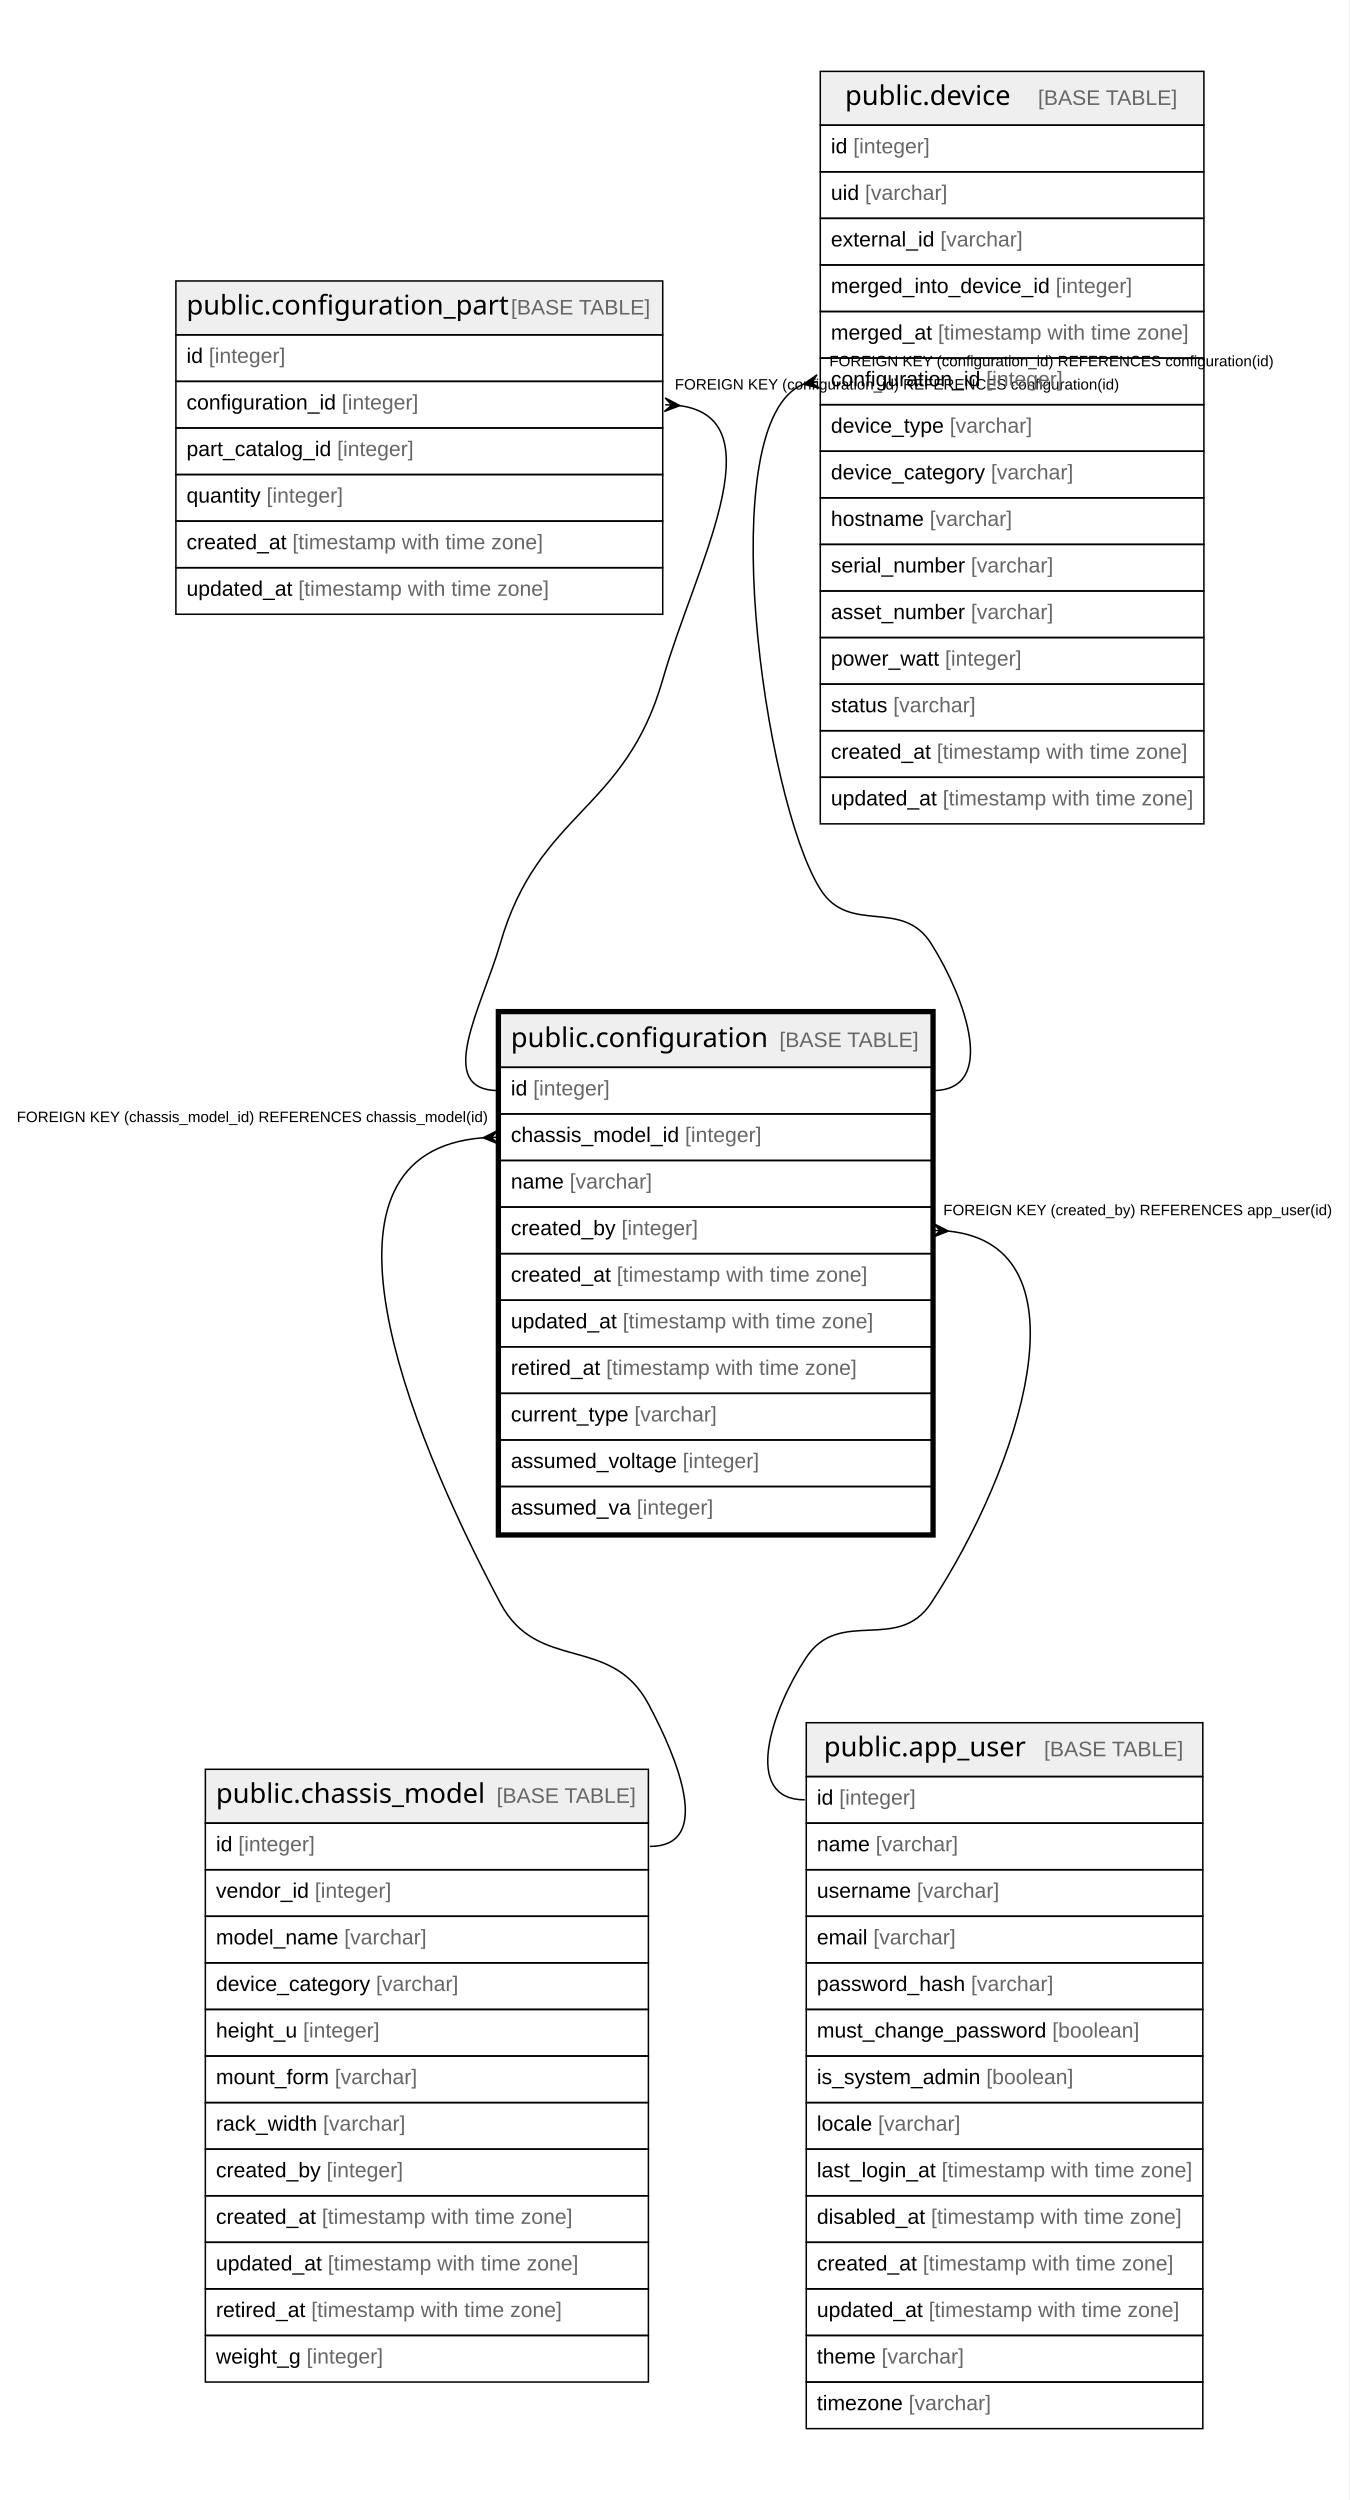
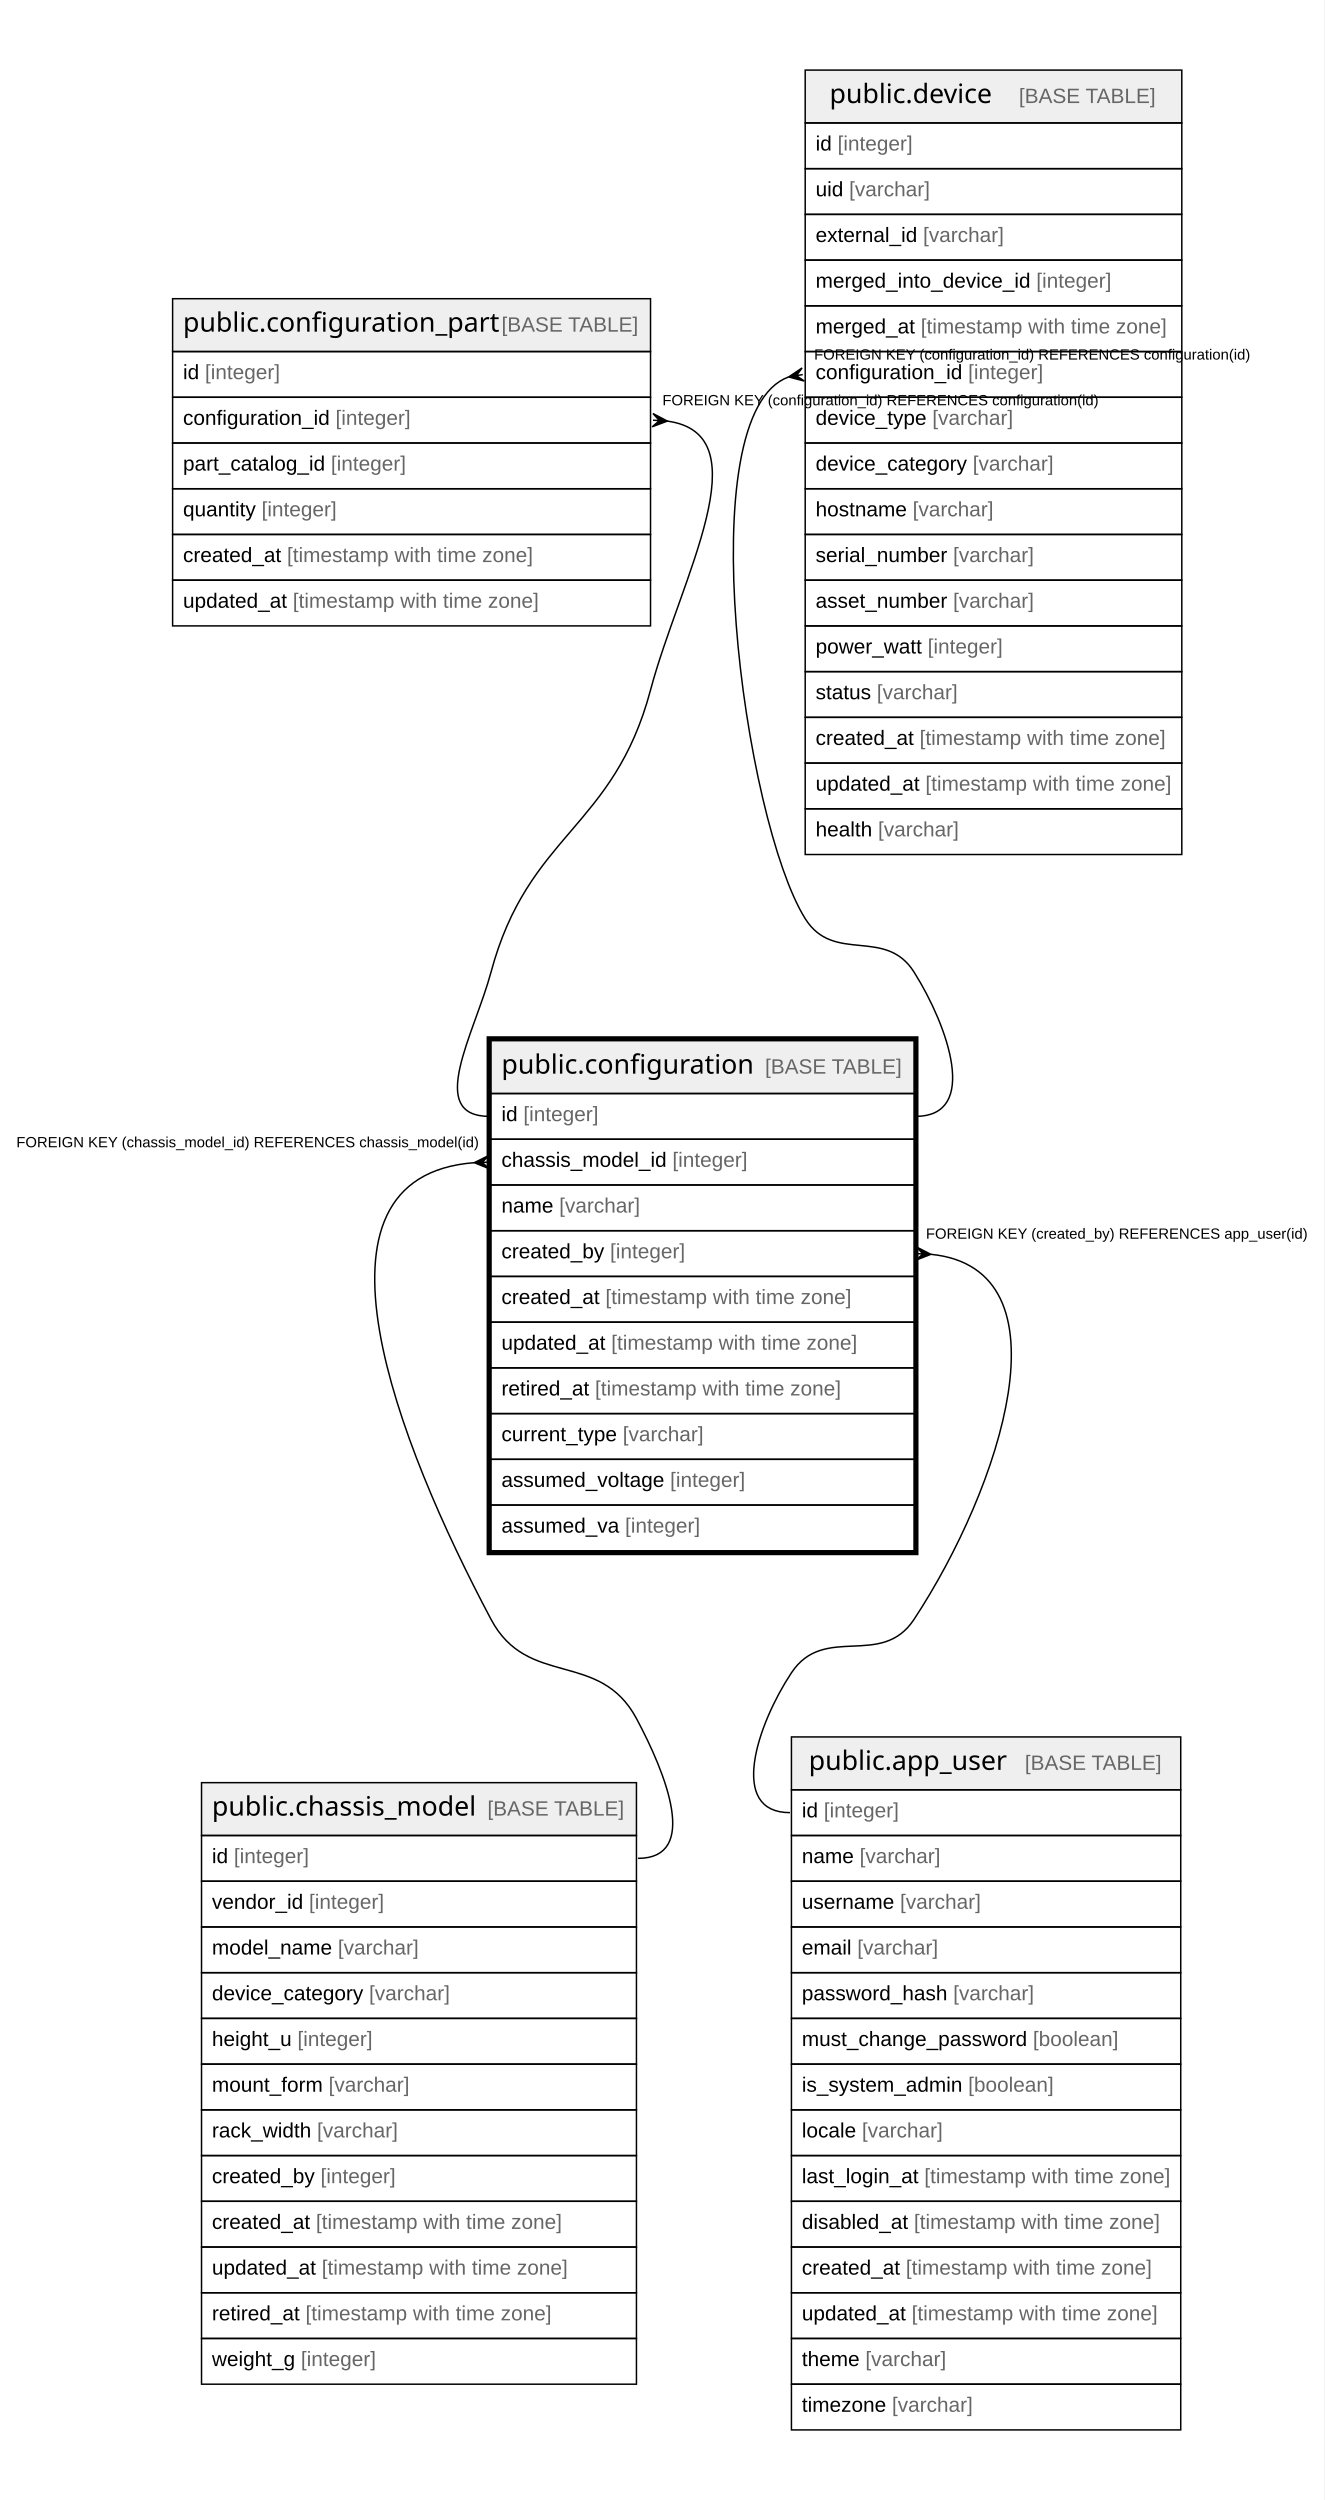
- <svg xmlns="http://www.w3.org/2000/svg" width="892pt" height="1653pt" viewBox="0.00 0.00 892.01 1653.20">
-   <g id="graph0" class="graph" transform="scale(1 1) rotate(0) translate(4 1649.2)">
-     <polygon fill="white" stroke="none" points="-4,4 -4,-1649.2 888.01,-1649.2 888.01,4 -4,4" />
+ <svg xmlns="http://www.w3.org/2000/svg" width="892pt" height="1684pt" viewBox="0.00 0.00 892.01 1684.00">
+   <g id="graph0" class="graph" transform="scale(1 1) rotate(0) translate(4 1680)">
+     <polygon fill="white" stroke="none" points="-4,4 -4,-1680 888.01,-1680 888.01,4 -4,4" />
    <g id="node1" class="node">
      <polygon fill="#efefef" stroke="none" points="326.76,-943.4 326.76,-979 611.71,-979 611.71,-943.4 326.76,-943.4" />
      <polygon fill="none" stroke="black" points="326.76,-943.4 326.76,-979 611.71,-979 611.71,-943.4 326.76,-943.4" />
      <text text-anchor="start" x="333.76" y="-956.8" font-family="Arial Bold" font-size="18.00">public.configuration</text>
      <text text-anchor="start" x="480.22" y="-956.8" font-family="Arial" font-size="14.00">    </text>
      <text text-anchor="start" x="511.34" y="-956.8" font-family="Arial" font-size="14.00" fill="#666666">[BASE TABLE]</text>
      <polygon fill="none" stroke="black" points="326.76,-912.6 326.76,-943.4 611.71,-943.4 611.71,-912.6 326.76,-912.6" />
      <text text-anchor="start" x="333.76" y="-924.8" font-family="Arial" font-size="14.00">id </text>
      <text text-anchor="start" x="348.54" y="-924.8" font-family="Arial" font-size="14.00" fill="#666666">[integer]</text>
      <polygon fill="none" stroke="black" points="326.76,-881.8 326.76,-912.6 611.71,-912.6 611.71,-881.8 326.76,-881.8" />
      <text text-anchor="start" x="333.76" y="-894" font-family="Arial" font-size="14.00">chassis_model_id </text>
      <text text-anchor="start" x="448.93" y="-894" font-family="Arial" font-size="14.00" fill="#666666">[integer]</text>
      <polygon fill="none" stroke="black" points="326.76,-851 326.76,-881.8 611.71,-881.8 611.71,-851 326.76,-851" />
      <text text-anchor="start" x="333.76" y="-863.2" font-family="Arial" font-size="14.00">name </text>
      <text text-anchor="start" x="372.67" y="-863.2" font-family="Arial" font-size="14.00" fill="#666666">[varchar]</text>
      <polygon fill="none" stroke="black" points="326.76,-820.2 326.76,-851 611.71,-851 611.71,-820.2 326.76,-820.2" />
      <text text-anchor="start" x="333.76" y="-832.4" font-family="Arial" font-size="14.00">created_by </text>
      <text text-anchor="start" x="406.92" y="-832.4" font-family="Arial" font-size="14.00" fill="#666666">[integer]</text>
      <polygon fill="none" stroke="black" points="326.76,-789.4 326.76,-820.2 611.71,-820.2 611.71,-789.4 326.76,-789.4" />
      <text text-anchor="start" x="333.76" y="-801.6" font-family="Arial" font-size="14.00">created_at </text>
      <text text-anchor="start" x="403.81" y="-801.6" font-family="Arial" font-size="14.00" fill="#666666">[timestamp with time zone]</text>
      <polygon fill="none" stroke="black" points="326.76,-758.6 326.76,-789.4 611.71,-789.4 611.71,-758.6 326.76,-758.6" />
      <text text-anchor="start" x="333.76" y="-770.8" font-family="Arial" font-size="14.00">updated_at </text>
      <text text-anchor="start" x="407.72" y="-770.8" font-family="Arial" font-size="14.00" fill="#666666">[timestamp with time zone]</text>
      <polygon fill="none" stroke="black" points="326.76,-727.8 326.76,-758.6 611.71,-758.6 611.71,-727.8 326.76,-727.8" />
      <text text-anchor="start" x="333.76" y="-740" font-family="Arial" font-size="14.00">retired_at </text>
      <text text-anchor="start" x="396.79" y="-740" font-family="Arial" font-size="14.00" fill="#666666">[timestamp with time zone]</text>
      <polygon fill="none" stroke="black" points="326.76,-697 326.76,-727.8 611.71,-727.8 611.71,-697 326.76,-697" />
      <text text-anchor="start" x="333.76" y="-709.2" font-family="Arial" font-size="14.00">current_type </text>
      <text text-anchor="start" x="415.47" y="-709.2" font-family="Arial" font-size="14.00" fill="#666666">[varchar]</text>
      <polygon fill="none" stroke="black" points="326.76,-666.2 326.76,-697 611.71,-697 611.71,-666.2 326.76,-666.2" />
      <text text-anchor="start" x="333.76" y="-678.4" font-family="Arial" font-size="14.00">assumed_voltage </text>
      <text text-anchor="start" x="447.38" y="-678.4" font-family="Arial" font-size="14.00" fill="#666666">[integer]</text>
      <polygon fill="none" stroke="black" points="326.76,-635.4 326.76,-666.2 611.71,-666.2 611.71,-635.4 326.76,-635.4" />
      <text text-anchor="start" x="333.76" y="-647.6" font-family="Arial" font-size="14.00">assumed_va </text>
      <text text-anchor="start" x="417.03" y="-647.6" font-family="Arial" font-size="14.00" fill="#666666">[integer]</text>
      <polygon fill="none" stroke="black" stroke-width="3" points="325.26,-633.9 325.26,-980.5 613.21,-980.5 613.21,-633.9 325.26,-633.9" />
    </g>
    <g id="node4" class="node">
      <polygon fill="#efefef" stroke="none" points="131.75,-443.6 131.75,-479.2 424.72,-479.2 424.72,-443.6 131.75,-443.6" />
      <polygon fill="none" stroke="black" points="131.75,-443.6 131.75,-479.2 424.72,-479.2 424.72,-443.6 131.75,-443.6" />
      <text text-anchor="start" x="138.75" y="-457" font-family="Arial Bold" font-size="18.00">public.chassis_model</text>
      <text text-anchor="start" x="293.23" y="-457" font-family="Arial" font-size="14.00">    </text>
      <text text-anchor="start" x="324.34" y="-457" font-family="Arial" font-size="14.00" fill="#666666">[BASE TABLE]</text>
      <polygon fill="none" stroke="black" points="131.75,-412.8 131.75,-443.6 424.72,-443.6 424.72,-412.8 131.75,-412.8" />
      <text text-anchor="start" x="138.75" y="-425" font-family="Arial" font-size="14.00">id </text>
      <text text-anchor="start" x="153.54" y="-425" font-family="Arial" font-size="14.00" fill="#666666">[integer]</text>
      <polygon fill="none" stroke="black" points="131.75,-382 131.75,-412.8 424.72,-412.8 424.72,-382 131.75,-382" />
      <text text-anchor="start" x="138.75" y="-394.2" font-family="Arial" font-size="14.00">vendor_id </text>
      <text text-anchor="start" x="204.13" y="-394.2" font-family="Arial" font-size="14.00" fill="#666666">[integer]</text>
      <polygon fill="none" stroke="black" points="131.75,-351.2 131.75,-382 424.72,-382 424.72,-351.2 131.75,-351.2" />
      <text text-anchor="start" x="138.75" y="-363.4" font-family="Arial" font-size="14.00">model_name </text>
      <text text-anchor="start" x="223.58" y="-363.4" font-family="Arial" font-size="14.00" fill="#666666">[varchar]</text>
      <polygon fill="none" stroke="black" points="131.75,-320.4 131.75,-351.2 424.72,-351.2 424.72,-320.4 131.75,-320.4" />
      <text text-anchor="start" x="138.75" y="-332.6" font-family="Arial" font-size="14.00">device_category </text>
      <text text-anchor="start" x="244.59" y="-332.6" font-family="Arial" font-size="14.00" fill="#666666">[varchar]</text>
      <polygon fill="none" stroke="black" points="131.75,-289.6 131.75,-320.4 424.72,-320.4 424.72,-289.6 131.75,-289.6" />
      <text text-anchor="start" x="138.75" y="-301.8" font-family="Arial" font-size="14.00">height_u </text>
      <text text-anchor="start" x="196.36" y="-301.8" font-family="Arial" font-size="14.00" fill="#666666">[integer]</text>
      <polygon fill="none" stroke="black" points="131.75,-258.8 131.75,-289.6 424.72,-289.6 424.72,-258.8 131.75,-258.8" />
      <text text-anchor="start" x="138.75" y="-271" font-family="Arial" font-size="14.00">mount_form </text>
      <text text-anchor="start" x="217.34" y="-271" font-family="Arial" font-size="14.00" fill="#666666">[varchar]</text>
      <polygon fill="none" stroke="black" points="131.75,-228 131.75,-258.8 424.72,-258.8 424.72,-228 131.75,-228" />
      <text text-anchor="start" x="138.75" y="-240.2" font-family="Arial" font-size="14.00">rack_width </text>
      <text text-anchor="start" x="209.56" y="-240.2" font-family="Arial" font-size="14.00" fill="#666666">[varchar]</text>
      <polygon fill="none" stroke="black" points="131.75,-197.2 131.75,-228 424.72,-228 424.72,-197.2 131.75,-197.2" />
      <text text-anchor="start" x="138.75" y="-209.4" font-family="Arial" font-size="14.00">created_by </text>
      <text text-anchor="start" x="211.91" y="-209.4" font-family="Arial" font-size="14.00" fill="#666666">[integer]</text>
      <polygon fill="none" stroke="black" points="131.75,-166.4 131.75,-197.2 424.72,-197.2 424.72,-166.4 131.75,-166.4" />
      <text text-anchor="start" x="138.75" y="-178.6" font-family="Arial" font-size="14.00">created_at </text>
      <text text-anchor="start" x="208.8" y="-178.6" font-family="Arial" font-size="14.00" fill="#666666">[timestamp with time zone]</text>
      <polygon fill="none" stroke="black" points="131.75,-135.6 131.75,-166.4 424.72,-166.4 424.72,-135.6 131.75,-135.6" />
      <text text-anchor="start" x="138.75" y="-147.8" font-family="Arial" font-size="14.00">updated_at </text>
      <text text-anchor="start" x="212.71" y="-147.8" font-family="Arial" font-size="14.00" fill="#666666">[timestamp with time zone]</text>
      <polygon fill="none" stroke="black" points="131.75,-104.8 131.75,-135.6 424.72,-135.6 424.72,-104.8 131.75,-104.8" />
      <text text-anchor="start" x="138.75" y="-117" font-family="Arial" font-size="14.00">retired_at </text>
      <text text-anchor="start" x="201.78" y="-117" font-family="Arial" font-size="14.00" fill="#666666">[timestamp with time zone]</text>
      <polygon fill="none" stroke="black" points="131.75,-74 131.75,-104.8 424.72,-104.8 424.72,-74 131.75,-74" />
      <text text-anchor="start" x="138.75" y="-86.2" font-family="Arial" font-size="14.00">weight_g </text>
      <text text-anchor="start" x="198.68" y="-86.2" font-family="Arial" font-size="14.00" fill="#666666">[integer]</text>
    </g>
    <g id="edge3" class="edge">
      <path fill="none" stroke="black" d="M315.36,-896.81C192.75,-887.38 264.29,-706.94 326.76,-589.2 351.45,-542.65 399.85,-568.86 424.72,-522.4 444.47,-485.49 467.58,-428.2 425.72,-428.2" />
      <polygon fill="black" stroke="black" points="315.43,-896.82 325.26,-901.68 320.76,-897.01 325.09,-897.18 325.09,-897.18 325.09,-897.18 320.76,-897.01 325.59,-892.69 315.43,-896.82" />
      <text text-anchor="start" x="7" y="-907.2" font-family="Arial" font-size="10.00">FOREIGN KEY (chassis_model_id) REFERENCES chassis_model(id)</text>
    </g>
    <g id="node5" class="node">
      <polygon fill="#efefef" stroke="none" points="529.12,-474.4 529.12,-510 791.35,-510 791.35,-474.4 529.12,-474.4" />
      <polygon fill="none" stroke="black" points="529.12,-474.4 529.12,-510 791.35,-510 791.35,-474.4 529.12,-474.4" />
      <text text-anchor="start" x="540.75" y="-487.8" font-family="Arial Bold" font-size="18.00">public.app_user</text>
      <text text-anchor="start" x="655.22" y="-487.8" font-family="Arial" font-size="14.00">    </text>
      <text text-anchor="start" x="686.34" y="-487.8" font-family="Arial" font-size="14.00" fill="#666666">[BASE TABLE]</text>
      <polygon fill="none" stroke="black" points="529.12,-443.6 529.12,-474.4 791.35,-474.4 791.35,-443.6 529.12,-443.6" />
      <text text-anchor="start" x="536.12" y="-455.8" font-family="Arial" font-size="14.00">id </text>
      <text text-anchor="start" x="550.91" y="-455.8" font-family="Arial" font-size="14.00" fill="#666666">[integer]</text>
      <polygon fill="none" stroke="black" points="529.12,-412.8 529.12,-443.6 791.35,-443.6 791.35,-412.8 529.12,-412.8" />
      <text text-anchor="start" x="536.12" y="-425" font-family="Arial" font-size="14.00">name </text>
      <text text-anchor="start" x="575.03" y="-425" font-family="Arial" font-size="14.00" fill="#666666">[varchar]</text>
      <polygon fill="none" stroke="black" points="529.12,-382 529.12,-412.8 791.35,-412.8 791.35,-382 529.12,-382" />
      <text text-anchor="start" x="536.12" y="-394.2" font-family="Arial" font-size="14.00">username </text>
      <text text-anchor="start" x="602.26" y="-394.2" font-family="Arial" font-size="14.00" fill="#666666">[varchar]</text>
      <polygon fill="none" stroke="black" points="529.12,-351.2 529.12,-382 791.35,-382 791.35,-351.2 529.12,-351.2" />
      <text text-anchor="start" x="536.12" y="-363.4" font-family="Arial" font-size="14.00">email </text>
      <text text-anchor="start" x="573.46" y="-363.4" font-family="Arial" font-size="14.00" fill="#666666">[varchar]</text>
      <polygon fill="none" stroke="black" points="529.12,-320.4 529.12,-351.2 791.35,-351.2 791.35,-320.4 529.12,-320.4" />
      <text text-anchor="start" x="536.12" y="-332.6" font-family="Arial" font-size="14.00">password_hash </text>
      <text text-anchor="start" x="638.07" y="-332.6" font-family="Arial" font-size="14.00" fill="#666666">[varchar]</text>
      <polygon fill="none" stroke="black" points="529.12,-289.6 529.12,-320.4 791.35,-320.4 791.35,-289.6 529.12,-289.6" />
      <text text-anchor="start" x="536.12" y="-301.8" font-family="Arial" font-size="14.00">must_change_password </text>
      <text text-anchor="start" x="691.77" y="-301.8" font-family="Arial" font-size="14.00" fill="#666666">[boolean]</text>
      <polygon fill="none" stroke="black" points="529.12,-258.8 529.12,-289.6 791.35,-289.6 791.35,-258.8 529.12,-258.8" />
      <text text-anchor="start" x="536.12" y="-271" font-family="Arial" font-size="14.00">is_system_admin </text>
      <text text-anchor="start" x="648.16" y="-271" font-family="Arial" font-size="14.00" fill="#666666">[boolean]</text>
      <polygon fill="none" stroke="black" points="529.12,-228 529.12,-258.8 791.35,-258.8 791.35,-228 529.12,-228" />
      <text text-anchor="start" x="536.12" y="-240.2" font-family="Arial" font-size="14.00">locale </text>
      <text text-anchor="start" x="576.59" y="-240.2" font-family="Arial" font-size="14.00" fill="#666666">[varchar]</text>
      <polygon fill="none" stroke="black" points="529.12,-197.2 529.12,-228 791.35,-228 791.35,-197.2 529.12,-197.2" />
      <text text-anchor="start" x="536.12" y="-209.4" font-family="Arial" font-size="14.00">last_login_at </text>
      <text text-anchor="start" x="618.62" y="-209.4" font-family="Arial" font-size="14.00" fill="#666666">[timestamp with time zone]</text>
      <polygon fill="none" stroke="black" points="529.12,-166.4 529.12,-197.2 791.35,-197.2 791.35,-166.4 529.12,-166.4" />
      <text text-anchor="start" x="536.12" y="-178.6" font-family="Arial" font-size="14.00">disabled_at </text>
      <text text-anchor="start" x="611.62" y="-178.6" font-family="Arial" font-size="14.00" fill="#666666">[timestamp with time zone]</text>
      <polygon fill="none" stroke="black" points="529.12,-135.6 529.12,-166.4 791.35,-166.4 791.35,-135.6 529.12,-135.6" />
      <text text-anchor="start" x="536.12" y="-147.8" font-family="Arial" font-size="14.00">created_at </text>
      <text text-anchor="start" x="606.17" y="-147.8" font-family="Arial" font-size="14.00" fill="#666666">[timestamp with time zone]</text>
      <polygon fill="none" stroke="black" points="529.12,-104.8 529.12,-135.6 791.35,-135.6 791.35,-104.8 529.12,-104.8" />
      <text text-anchor="start" x="536.12" y="-117" font-family="Arial" font-size="14.00">updated_at </text>
      <text text-anchor="start" x="610.08" y="-117" font-family="Arial" font-size="14.00" fill="#666666">[timestamp with time zone]</text>
      <polygon fill="none" stroke="black" points="529.12,-74 529.12,-104.8 791.35,-104.8 791.35,-74 529.12,-74" />
      <text text-anchor="start" x="536.12" y="-86.2" font-family="Arial" font-size="14.00">theme </text>
      <text text-anchor="start" x="578.92" y="-86.2" font-family="Arial" font-size="14.00" fill="#666666">[varchar]</text>
      <polygon fill="none" stroke="black" points="529.12,-43.2 529.12,-74 791.35,-74 791.35,-43.2 529.12,-43.2" />
      <text text-anchor="start" x="536.12" y="-55.4" font-family="Arial" font-size="14.00">timezone </text>
      <text text-anchor="start" x="596.82" y="-55.4" font-family="Arial" font-size="14.00" fill="#666666">[varchar]</text>
    </g>
    <g id="edge4" class="edge">
      <path fill="none" stroke="black" d="M623.09,-835.1C718.87,-825.38 669.9,-677.65 611.71,-589.2 589.7,-555.75 551.24,-586.58 529.12,-553.2 505.99,-518.3 486.25,-459 528.12,-459" />
      <polygon fill="black" stroke="black" points="623.03,-835.1 612.82,-831.09 617.7,-835.36 613.38,-835.57 613.38,-835.57 613.38,-835.57 617.7,-835.36 613.26,-840.08 623.03,-835.1" />
      <text text-anchor="start" x="619.71" y="-845.6" font-family="Arial" font-size="10.00">FOREIGN KEY (created_by) REFERENCES app_user(id)</text>
    </g>
    <g id="node2" class="node">
-       <polygon fill="#efefef" stroke="none" points="112.27,-1427.8 112.27,-1463.4 434.2,-1463.4 434.2,-1427.8 112.27,-1427.8" />
-       <polygon fill="none" stroke="black" points="112.27,-1427.8 112.27,-1463.4 434.2,-1463.4 434.2,-1427.8 112.27,-1427.8" />
-       <text text-anchor="start" x="119.27" y="-1441.2" font-family="Arial Bold" font-size="18.00">public.configuration_part</text>
-       <text text-anchor="start" x="302.71" y="-1441.2" font-family="Arial" font-size="14.00">    </text>
-       <text text-anchor="start" x="333.83" y="-1441.2" font-family="Arial" font-size="14.00" fill="#666666">[BASE TABLE]</text>
-       <polygon fill="none" stroke="black" points="112.27,-1397 112.27,-1427.8 434.2,-1427.8 434.2,-1397 112.27,-1397" />
-       <text text-anchor="start" x="119.27" y="-1409.2" font-family="Arial" font-size="14.00">id </text>
-       <text text-anchor="start" x="134.05" y="-1409.2" font-family="Arial" font-size="14.00" fill="#666666">[integer]</text>
-       <polygon fill="none" stroke="black" points="112.27,-1366.2 112.27,-1397 434.2,-1397 434.2,-1366.2 112.27,-1366.2" />
-       <text text-anchor="start" x="119.27" y="-1378.4" font-family="Arial" font-size="14.00">configuration_id </text>
-       <text text-anchor="start" x="222" y="-1378.4" font-family="Arial" font-size="14.00" fill="#666666">[integer]</text>
-       <polygon fill="none" stroke="black" points="112.27,-1335.4 112.27,-1366.2 434.2,-1366.2 434.2,-1335.4 112.27,-1335.4" />
-       <text text-anchor="start" x="119.27" y="-1347.6" font-family="Arial" font-size="14.00">part_catalog_id </text>
-       <text text-anchor="start" x="218.89" y="-1347.6" font-family="Arial" font-size="14.00" fill="#666666">[integer]</text>
-       <polygon fill="none" stroke="black" points="112.27,-1304.6 112.27,-1335.4 434.2,-1335.4 434.2,-1304.6 112.27,-1304.6" />
-       <text text-anchor="start" x="119.27" y="-1316.8" font-family="Arial" font-size="14.00">quantity </text>
-       <text text-anchor="start" x="172.19" y="-1316.8" font-family="Arial" font-size="14.00" fill="#666666">[integer]</text>
-       <polygon fill="none" stroke="black" points="112.27,-1273.8 112.27,-1304.6 434.2,-1304.6 434.2,-1273.8 112.27,-1273.8" />
-       <text text-anchor="start" x="119.27" y="-1286" font-family="Arial" font-size="14.00">created_at </text>
-       <text text-anchor="start" x="189.31" y="-1286" font-family="Arial" font-size="14.00" fill="#666666">[timestamp with time zone]</text>
-       <polygon fill="none" stroke="black" points="112.27,-1243 112.27,-1273.8 434.2,-1273.8 434.2,-1243 112.27,-1243" />
-       <text text-anchor="start" x="119.27" y="-1255.2" font-family="Arial" font-size="14.00">updated_at </text>
-       <text text-anchor="start" x="193.22" y="-1255.2" font-family="Arial" font-size="14.00" fill="#666666">[timestamp with time zone]</text>
+       <polygon fill="#efefef" stroke="none" points="112.27,-1443.2 112.27,-1478.8 434.2,-1478.8 434.2,-1443.2 112.27,-1443.2" />
+       <polygon fill="none" stroke="black" points="112.27,-1443.2 112.27,-1478.8 434.2,-1478.8 434.2,-1443.2 112.27,-1443.2" />
+       <text text-anchor="start" x="119.27" y="-1456.6" font-family="Arial Bold" font-size="18.00">public.configuration_part</text>
+       <text text-anchor="start" x="302.71" y="-1456.6" font-family="Arial" font-size="14.00">    </text>
+       <text text-anchor="start" x="333.83" y="-1456.6" font-family="Arial" font-size="14.00" fill="#666666">[BASE TABLE]</text>
+       <polygon fill="none" stroke="black" points="112.27,-1412.4 112.27,-1443.2 434.2,-1443.2 434.2,-1412.4 112.27,-1412.4" />
+       <text text-anchor="start" x="119.27" y="-1424.6" font-family="Arial" font-size="14.00">id </text>
+       <text text-anchor="start" x="134.05" y="-1424.6" font-family="Arial" font-size="14.00" fill="#666666">[integer]</text>
+       <polygon fill="none" stroke="black" points="112.27,-1381.6 112.27,-1412.4 434.2,-1412.4 434.2,-1381.6 112.27,-1381.6" />
+       <text text-anchor="start" x="119.27" y="-1393.8" font-family="Arial" font-size="14.00">configuration_id </text>
+       <text text-anchor="start" x="222" y="-1393.8" font-family="Arial" font-size="14.00" fill="#666666">[integer]</text>
+       <polygon fill="none" stroke="black" points="112.27,-1350.8 112.27,-1381.6 434.2,-1381.6 434.2,-1350.8 112.27,-1350.8" />
+       <text text-anchor="start" x="119.27" y="-1363" font-family="Arial" font-size="14.00">part_catalog_id </text>
+       <text text-anchor="start" x="218.89" y="-1363" font-family="Arial" font-size="14.00" fill="#666666">[integer]</text>
+       <polygon fill="none" stroke="black" points="112.27,-1320 112.27,-1350.8 434.2,-1350.8 434.2,-1320 112.27,-1320" />
+       <text text-anchor="start" x="119.27" y="-1332.2" font-family="Arial" font-size="14.00">quantity </text>
+       <text text-anchor="start" x="172.19" y="-1332.2" font-family="Arial" font-size="14.00" fill="#666666">[integer]</text>
+       <polygon fill="none" stroke="black" points="112.27,-1289.2 112.27,-1320 434.2,-1320 434.2,-1289.2 112.27,-1289.2" />
+       <text text-anchor="start" x="119.27" y="-1301.4" font-family="Arial" font-size="14.00">created_at </text>
+       <text text-anchor="start" x="189.31" y="-1301.4" font-family="Arial" font-size="14.00" fill="#666666">[timestamp with time zone]</text>
+       <polygon fill="none" stroke="black" points="112.27,-1258.4 112.27,-1289.2 434.2,-1289.2 434.2,-1258.4 112.27,-1258.4" />
+       <text text-anchor="start" x="119.27" y="-1270.6" font-family="Arial" font-size="14.00">updated_at </text>
+       <text text-anchor="start" x="193.22" y="-1270.6" font-family="Arial" font-size="14.00" fill="#666666">[timestamp with time zone]</text>
    </g>
    <g id="edge1" class="edge">
-       <path fill="none" stroke="black" d="M445.26,-1380.98C510.72,-1372.3 455.42,-1274 434.2,-1199.8 409.15,-1112.2 352.02,-1112.74 326.76,-1025.2 314.78,-983.69 282.56,-928 325.76,-928" />
-       <polygon fill="black" stroke="black" points="445.52,-1380.97 435.26,-1377.09 440.19,-1381.29 435.87,-1381.56 435.87,-1381.56 435.87,-1381.56 440.19,-1381.29 435.81,-1386.07 445.52,-1380.97" />
-       <text text-anchor="start" x="442.2" y="-1391.6" font-family="Arial" font-size="10.00">FOREIGN KEY (configuration_id) REFERENCES configuration(id)</text>
+       <path fill="none" stroke="black" d="M445.25,-1396.38C510.6,-1387.73 454.05,-1289.78 434.2,-1215.2 409.25,-1121.45 351.93,-1118.89 326.76,-1025.2 315.55,-983.48 282.56,-928 325.76,-928" />
+       <polygon fill="black" stroke="black" points="445.52,-1396.37 435.26,-1392.49 440.19,-1396.69 435.87,-1396.96 435.87,-1396.96 435.87,-1396.96 440.19,-1396.69 435.81,-1401.47 445.52,-1396.37" />
+       <text text-anchor="start" x="442.2" y="-1407" font-family="Arial" font-size="10.00">FOREIGN KEY (configuration_id) REFERENCES configuration(id)</text>
    </g>
    <g id="node3" class="node">
-       <polygon fill="#efefef" stroke="none" points="538.39,-1566.4 538.39,-1602 792.07,-1602 792.07,-1566.4 538.39,-1566.4" />
-       <polygon fill="none" stroke="black" points="538.39,-1566.4 538.39,-1602 792.07,-1602 792.07,-1566.4 538.39,-1566.4" />
-       <text text-anchor="start" x="554.76" y="-1579.8" font-family="Arial Bold" font-size="18.00">public.device</text>
-       <text text-anchor="start" x="651.22" y="-1579.8" font-family="Arial" font-size="14.00">    </text>
-       <text text-anchor="start" x="682.34" y="-1579.8" font-family="Arial" font-size="14.00" fill="#666666">[BASE TABLE]</text>
+       <polygon fill="#efefef" stroke="none" points="538.39,-1597.2 538.39,-1632.8 792.07,-1632.8 792.07,-1597.2 538.39,-1597.2" />
+       <polygon fill="none" stroke="black" points="538.39,-1597.2 538.39,-1632.8 792.07,-1632.8 792.07,-1597.2 538.39,-1597.2" />
+       <text text-anchor="start" x="554.76" y="-1610.6" font-family="Arial Bold" font-size="18.00">public.device</text>
+       <text text-anchor="start" x="651.22" y="-1610.6" font-family="Arial" font-size="14.00">    </text>
+       <text text-anchor="start" x="682.34" y="-1610.6" font-family="Arial" font-size="14.00" fill="#666666">[BASE TABLE]</text>
+       <polygon fill="none" stroke="black" points="538.39,-1566.4 538.39,-1597.2 792.07,-1597.2 792.07,-1566.4 538.39,-1566.4" />
+       <text text-anchor="start" x="545.39" y="-1578.6" font-family="Arial" font-size="14.00">id </text>
+       <text text-anchor="start" x="560.18" y="-1578.6" font-family="Arial" font-size="14.00" fill="#666666">[integer]</text>
      <polygon fill="none" stroke="black" points="538.39,-1535.6 538.39,-1566.4 792.07,-1566.4 792.07,-1535.6 538.39,-1535.6" />
-       <text text-anchor="start" x="545.39" y="-1547.8" font-family="Arial" font-size="14.00">id </text>
-       <text text-anchor="start" x="560.18" y="-1547.8" font-family="Arial" font-size="14.00" fill="#666666">[integer]</text>
+       <text text-anchor="start" x="545.39" y="-1547.8" font-family="Arial" font-size="14.00">uid </text>
+       <text text-anchor="start" x="567.96" y="-1547.8" font-family="Arial" font-size="14.00" fill="#666666">[varchar]</text>
      <polygon fill="none" stroke="black" points="538.39,-1504.8 538.39,-1535.6 792.07,-1535.6 792.07,-1504.8 538.39,-1504.8" />
-       <text text-anchor="start" x="545.39" y="-1517" font-family="Arial" font-size="14.00">uid </text>
-       <text text-anchor="start" x="567.96" y="-1517" font-family="Arial" font-size="14.00" fill="#666666">[varchar]</text>
+       <text text-anchor="start" x="545.39" y="-1517" font-family="Arial" font-size="14.00">external_id </text>
+       <text text-anchor="start" x="617.77" y="-1517" font-family="Arial" font-size="14.00" fill="#666666">[varchar]</text>
      <polygon fill="none" stroke="black" points="538.39,-1474 538.39,-1504.8 792.07,-1504.8 792.07,-1474 538.39,-1474" />
-       <text text-anchor="start" x="545.39" y="-1486.2" font-family="Arial" font-size="14.00">external_id </text>
-       <text text-anchor="start" x="617.77" y="-1486.2" font-family="Arial" font-size="14.00" fill="#666666">[varchar]</text>
+       <text text-anchor="start" x="545.39" y="-1486.2" font-family="Arial" font-size="14.00">merged_into_device_id </text>
+       <text text-anchor="start" x="694.05" y="-1486.2" font-family="Arial" font-size="14.00" fill="#666666">[integer]</text>
      <polygon fill="none" stroke="black" points="538.39,-1443.2 538.39,-1474 792.07,-1474 792.07,-1443.2 538.39,-1443.2" />
-       <text text-anchor="start" x="545.39" y="-1455.4" font-family="Arial" font-size="14.00">merged_into_device_id </text>
-       <text text-anchor="start" x="694.05" y="-1455.4" font-family="Arial" font-size="14.00" fill="#666666">[integer]</text>
+       <text text-anchor="start" x="545.39" y="-1455.4" font-family="Arial" font-size="14.00">merged_at </text>
+       <text text-anchor="start" x="616.21" y="-1455.4" font-family="Arial" font-size="14.00" fill="#666666">[timestamp with time zone]</text>
      <polygon fill="none" stroke="black" points="538.39,-1412.4 538.39,-1443.2 792.07,-1443.2 792.07,-1412.4 538.39,-1412.4" />
-       <text text-anchor="start" x="545.39" y="-1424.6" font-family="Arial" font-size="14.00">merged_at </text>
-       <text text-anchor="start" x="616.21" y="-1424.6" font-family="Arial" font-size="14.00" fill="#666666">[timestamp with time zone]</text>
+       <text text-anchor="start" x="545.39" y="-1424.6" font-family="Arial" font-size="14.00">configuration_id </text>
+       <text text-anchor="start" x="648.13" y="-1424.6" font-family="Arial" font-size="14.00" fill="#666666">[integer]</text>
      <polygon fill="none" stroke="black" points="538.39,-1381.6 538.39,-1412.4 792.07,-1412.4 792.07,-1381.6 538.39,-1381.6" />
-       <text text-anchor="start" x="545.39" y="-1393.8" font-family="Arial" font-size="14.00">configuration_id </text>
-       <text text-anchor="start" x="648.13" y="-1393.8" font-family="Arial" font-size="14.00" fill="#666666">[integer]</text>
+       <text text-anchor="start" x="545.39" y="-1393.8" font-family="Arial" font-size="14.00">device_type </text>
+       <text text-anchor="start" x="624" y="-1393.8" font-family="Arial" font-size="14.00" fill="#666666">[varchar]</text>
      <polygon fill="none" stroke="black" points="538.39,-1350.8 538.39,-1381.6 792.07,-1381.6 792.07,-1350.8 538.39,-1350.8" />
-       <text text-anchor="start" x="545.39" y="-1363" font-family="Arial" font-size="14.00">device_type </text>
-       <text text-anchor="start" x="624" y="-1363" font-family="Arial" font-size="14.00" fill="#666666">[varchar]</text>
+       <text text-anchor="start" x="545.39" y="-1363" font-family="Arial" font-size="14.00">device_category </text>
+       <text text-anchor="start" x="651.23" y="-1363" font-family="Arial" font-size="14.00" fill="#666666">[varchar]</text>
      <polygon fill="none" stroke="black" points="538.39,-1320 538.39,-1350.8 792.07,-1350.8 792.07,-1320 538.39,-1320" />
-       <text text-anchor="start" x="545.39" y="-1332.2" font-family="Arial" font-size="14.00">device_category </text>
-       <text text-anchor="start" x="651.23" y="-1332.2" font-family="Arial" font-size="14.00" fill="#666666">[varchar]</text>
+       <text text-anchor="start" x="545.39" y="-1332.2" font-family="Arial" font-size="14.00">hostname </text>
+       <text text-anchor="start" x="610.76" y="-1332.2" font-family="Arial" font-size="14.00" fill="#666666">[varchar]</text>
      <polygon fill="none" stroke="black" points="538.39,-1289.2 538.39,-1320 792.07,-1320 792.07,-1289.2 538.39,-1289.2" />
-       <text text-anchor="start" x="545.39" y="-1301.4" font-family="Arial" font-size="14.00">hostname </text>
-       <text text-anchor="start" x="610.76" y="-1301.4" font-family="Arial" font-size="14.00" fill="#666666">[varchar]</text>
+       <text text-anchor="start" x="545.39" y="-1301.4" font-family="Arial" font-size="14.00">serial_number </text>
+       <text text-anchor="start" x="637.99" y="-1301.4" font-family="Arial" font-size="14.00" fill="#666666">[varchar]</text>
      <polygon fill="none" stroke="black" points="538.39,-1258.4 538.39,-1289.2 792.07,-1289.2 792.07,-1258.4 538.39,-1258.4" />
-       <text text-anchor="start" x="545.39" y="-1270.6" font-family="Arial" font-size="14.00">serial_number </text>
-       <text text-anchor="start" x="637.99" y="-1270.6" font-family="Arial" font-size="14.00" fill="#666666">[varchar]</text>
+       <text text-anchor="start" x="545.39" y="-1270.6" font-family="Arial" font-size="14.00">asset_number </text>
+       <text text-anchor="start" x="638" y="-1270.6" font-family="Arial" font-size="14.00" fill="#666666">[varchar]</text>
      <polygon fill="none" stroke="black" points="538.39,-1227.6 538.39,-1258.4 792.07,-1258.4 792.07,-1227.6 538.39,-1227.6" />
-       <text text-anchor="start" x="545.39" y="-1239.8" font-family="Arial" font-size="14.00">asset_number </text>
-       <text text-anchor="start" x="638" y="-1239.8" font-family="Arial" font-size="14.00" fill="#666666">[varchar]</text>
+       <text text-anchor="start" x="545.39" y="-1239.8" font-family="Arial" font-size="14.00">power_watt </text>
+       <text text-anchor="start" x="620.87" y="-1239.8" font-family="Arial" font-size="14.00" fill="#666666">[integer]</text>
      <polygon fill="none" stroke="black" points="538.39,-1196.8 538.39,-1227.6 792.07,-1227.6 792.07,-1196.8 538.39,-1196.8" />
-       <text text-anchor="start" x="545.39" y="-1209" font-family="Arial" font-size="14.00">power_watt </text>
-       <text text-anchor="start" x="620.87" y="-1209" font-family="Arial" font-size="14.00" fill="#666666">[integer]</text>
+       <text text-anchor="start" x="545.39" y="-1209" font-family="Arial" font-size="14.00">status </text>
+       <text text-anchor="start" x="586.63" y="-1209" font-family="Arial" font-size="14.00" fill="#666666">[varchar]</text>
      <polygon fill="none" stroke="black" points="538.39,-1166 538.39,-1196.8 792.07,-1196.8 792.07,-1166 538.39,-1166" />
-       <text text-anchor="start" x="545.39" y="-1178.2" font-family="Arial" font-size="14.00">status </text>
-       <text text-anchor="start" x="586.63" y="-1178.2" font-family="Arial" font-size="14.00" fill="#666666">[varchar]</text>
+       <text text-anchor="start" x="545.39" y="-1178.2" font-family="Arial" font-size="14.00">created_at </text>
+       <text text-anchor="start" x="615.44" y="-1178.2" font-family="Arial" font-size="14.00" fill="#666666">[timestamp with time zone]</text>
      <polygon fill="none" stroke="black" points="538.39,-1135.2 538.39,-1166 792.07,-1166 792.07,-1135.2 538.39,-1135.2" />
-       <text text-anchor="start" x="545.39" y="-1147.4" font-family="Arial" font-size="14.00">created_at </text>
-       <text text-anchor="start" x="615.44" y="-1147.4" font-family="Arial" font-size="14.00" fill="#666666">[timestamp with time zone]</text>
+       <text text-anchor="start" x="545.39" y="-1147.4" font-family="Arial" font-size="14.00">updated_at </text>
+       <text text-anchor="start" x="619.35" y="-1147.4" font-family="Arial" font-size="14.00" fill="#666666">[timestamp with time zone]</text>
      <polygon fill="none" stroke="black" points="538.39,-1104.4 538.39,-1135.2 792.07,-1135.2 792.07,-1104.4 538.39,-1104.4" />
-       <text text-anchor="start" x="545.39" y="-1116.6" font-family="Arial" font-size="14.00">updated_at </text>
-       <text text-anchor="start" x="619.35" y="-1116.6" font-family="Arial" font-size="14.00" fill="#666666">[timestamp with time zone]</text>
+       <text text-anchor="start" x="545.39" y="-1116.6" font-family="Arial" font-size="14.00">health </text>
+       <text text-anchor="start" x="587.43" y="-1116.6" font-family="Arial" font-size="14.00" fill="#666666">[varchar]</text>
    </g>
    <g id="edge2" class="edge">
-       <path fill="none" stroke="black" d="M527.24,-1395.11C466.3,-1370.89 500.77,-1121.39 538.39,-1061.2 557.63,-1030.42 592.35,-1055.91 611.71,-1025.2 634.74,-988.65 655.91,-928 612.71,-928" />
-       <polygon fill="black" stroke="black" points="527.23,-1395.11 536.24,-1401.36 532.48,-1396.08 536.73,-1396.88 536.73,-1396.88 536.73,-1396.88 532.48,-1396.08 537.89,-1392.51 527.23,-1395.11" />
-       <text text-anchor="start" x="544.39" y="-1407" font-family="Arial" font-size="10.00">FOREIGN KEY (configuration_id) REFERENCES configuration(id)</text>
+       <path fill="none" stroke="black" d="M527.13,-1426.05C459.46,-1401.53 497.16,-1127.18 538.39,-1061.2 557.63,-1030.42 592.35,-1055.91 611.71,-1025.2 634.74,-988.65 655.91,-928 612.71,-928" />
+       <polygon fill="black" stroke="black" points="527.21,-1426.06 536.3,-1432.18 532.46,-1426.96 536.73,-1427.69 536.73,-1427.69 536.73,-1427.69 532.46,-1426.96 537.82,-1423.31 527.21,-1426.06" />
+       <text text-anchor="start" x="544.39" y="-1437.8" font-family="Arial" font-size="10.00">FOREIGN KEY (configuration_id) REFERENCES configuration(id)</text>
    </g>
  </g>
</svg>
